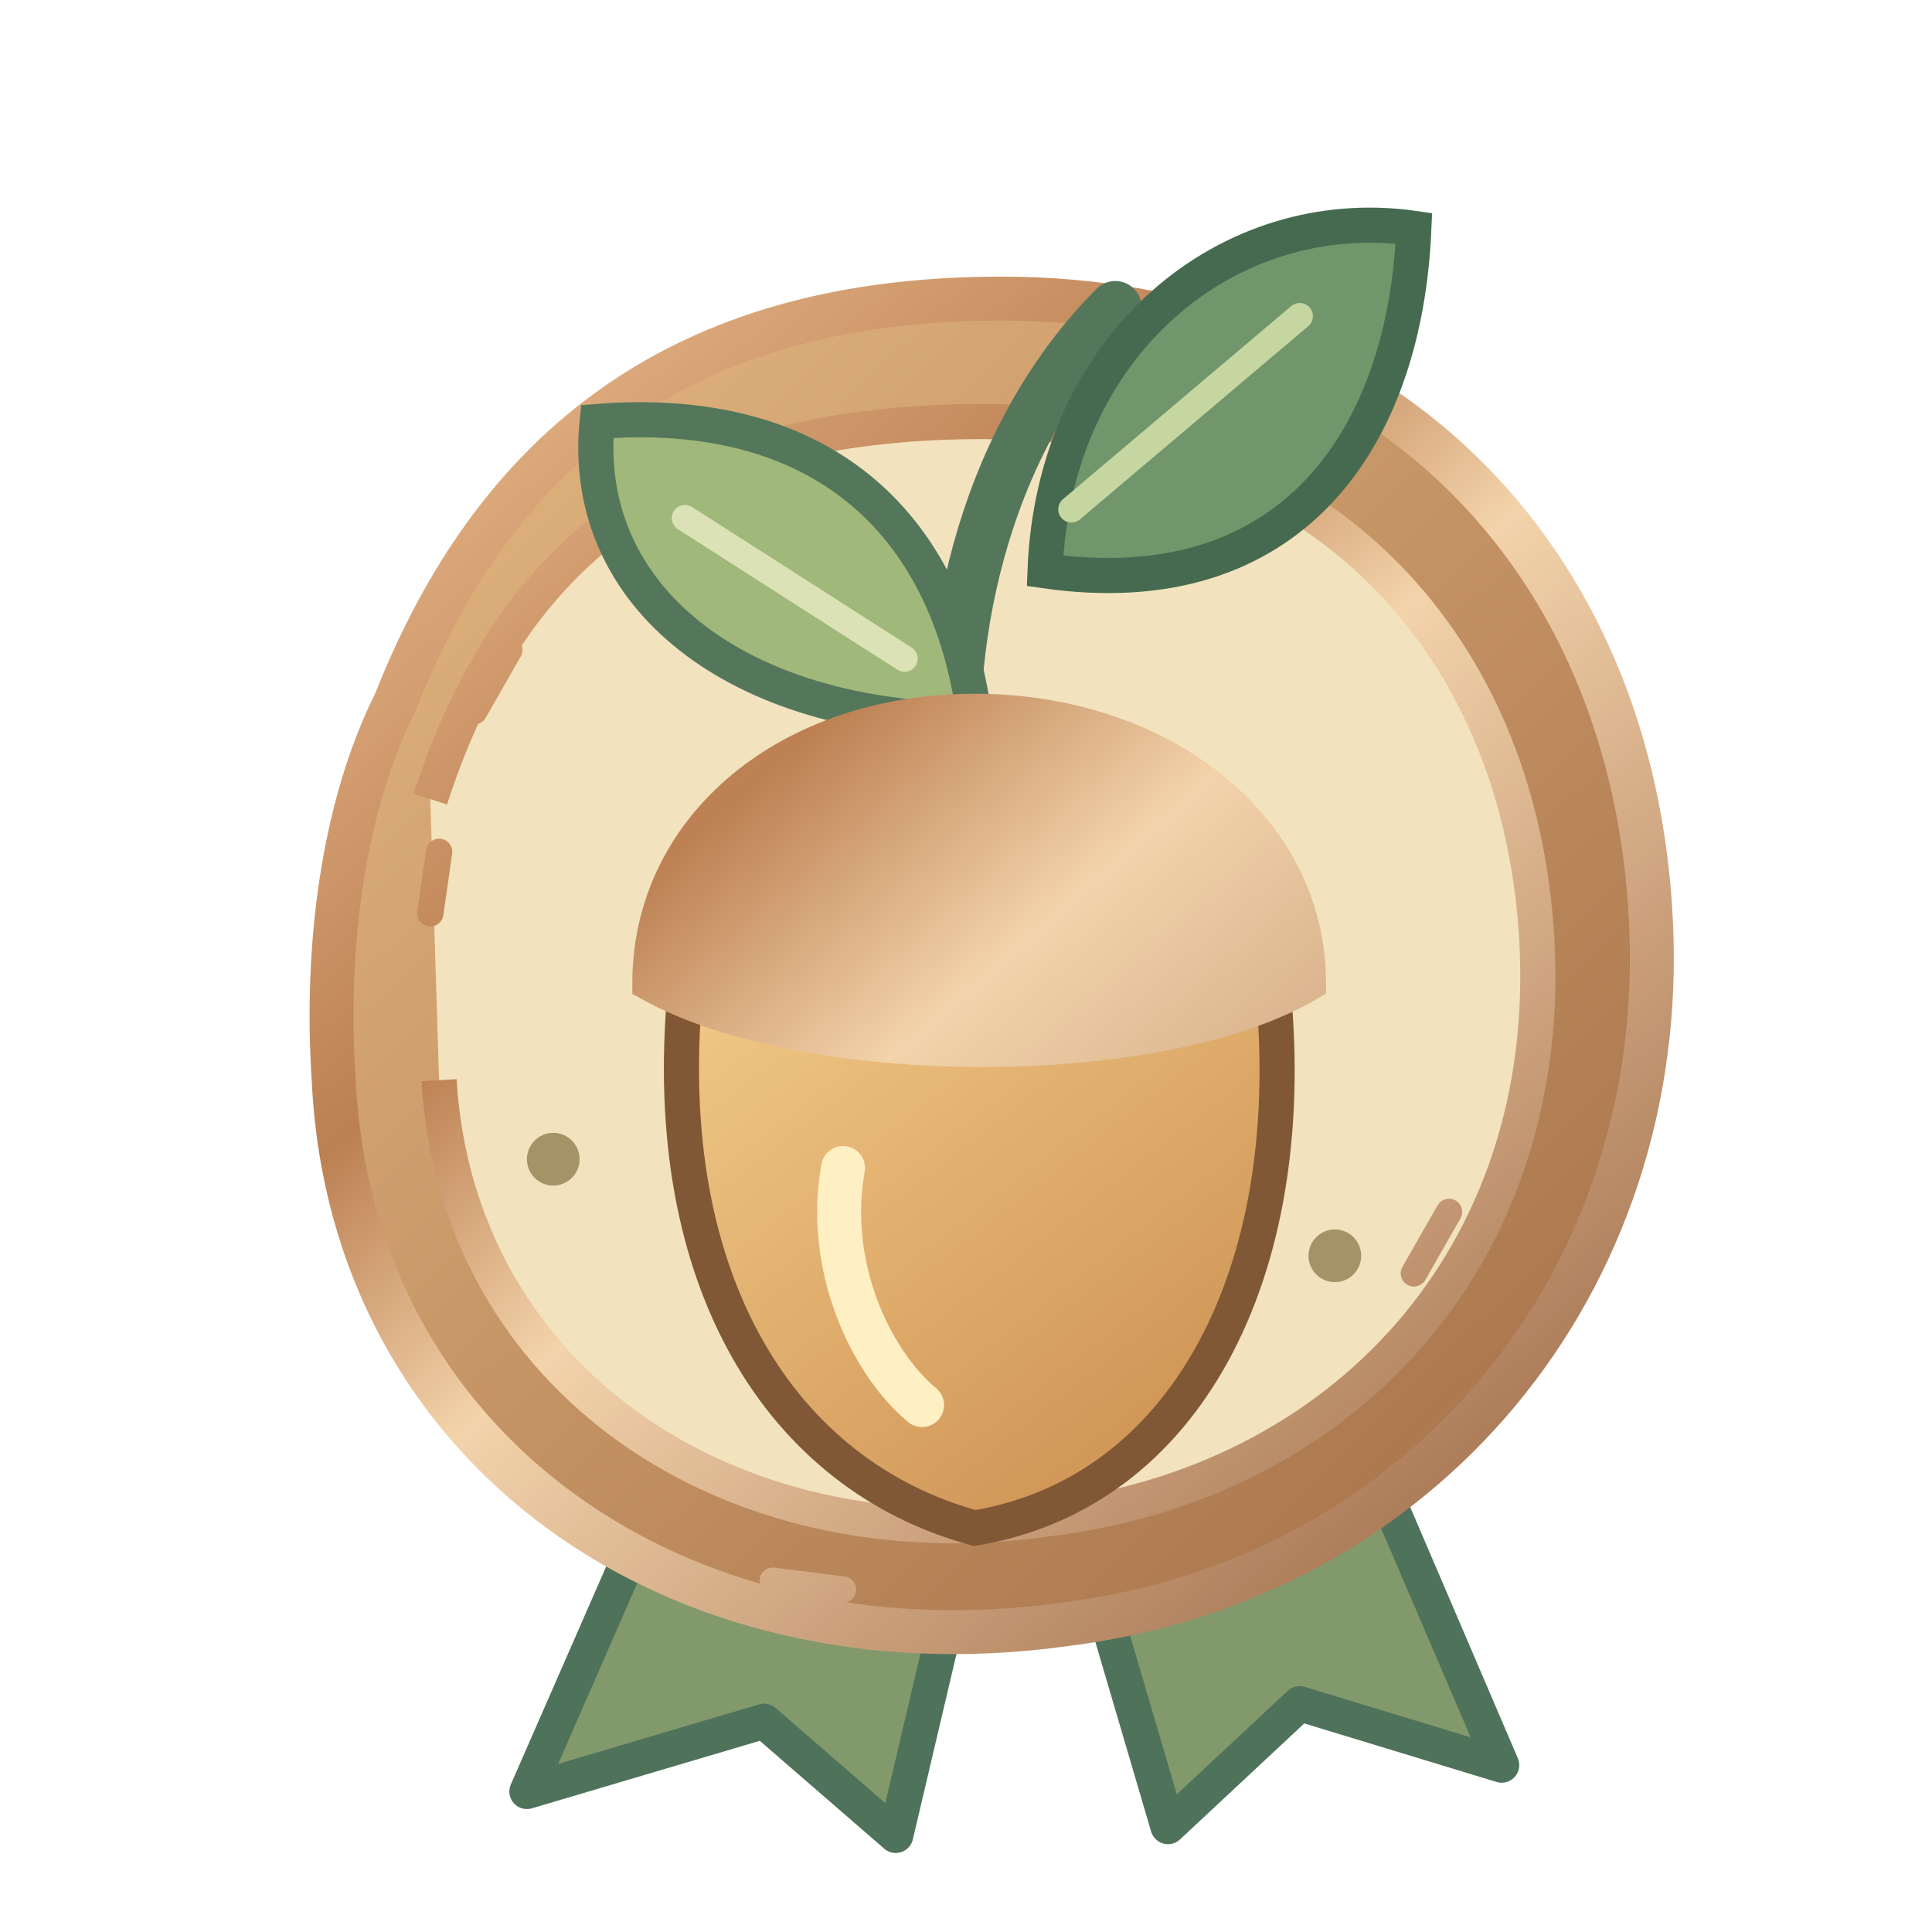
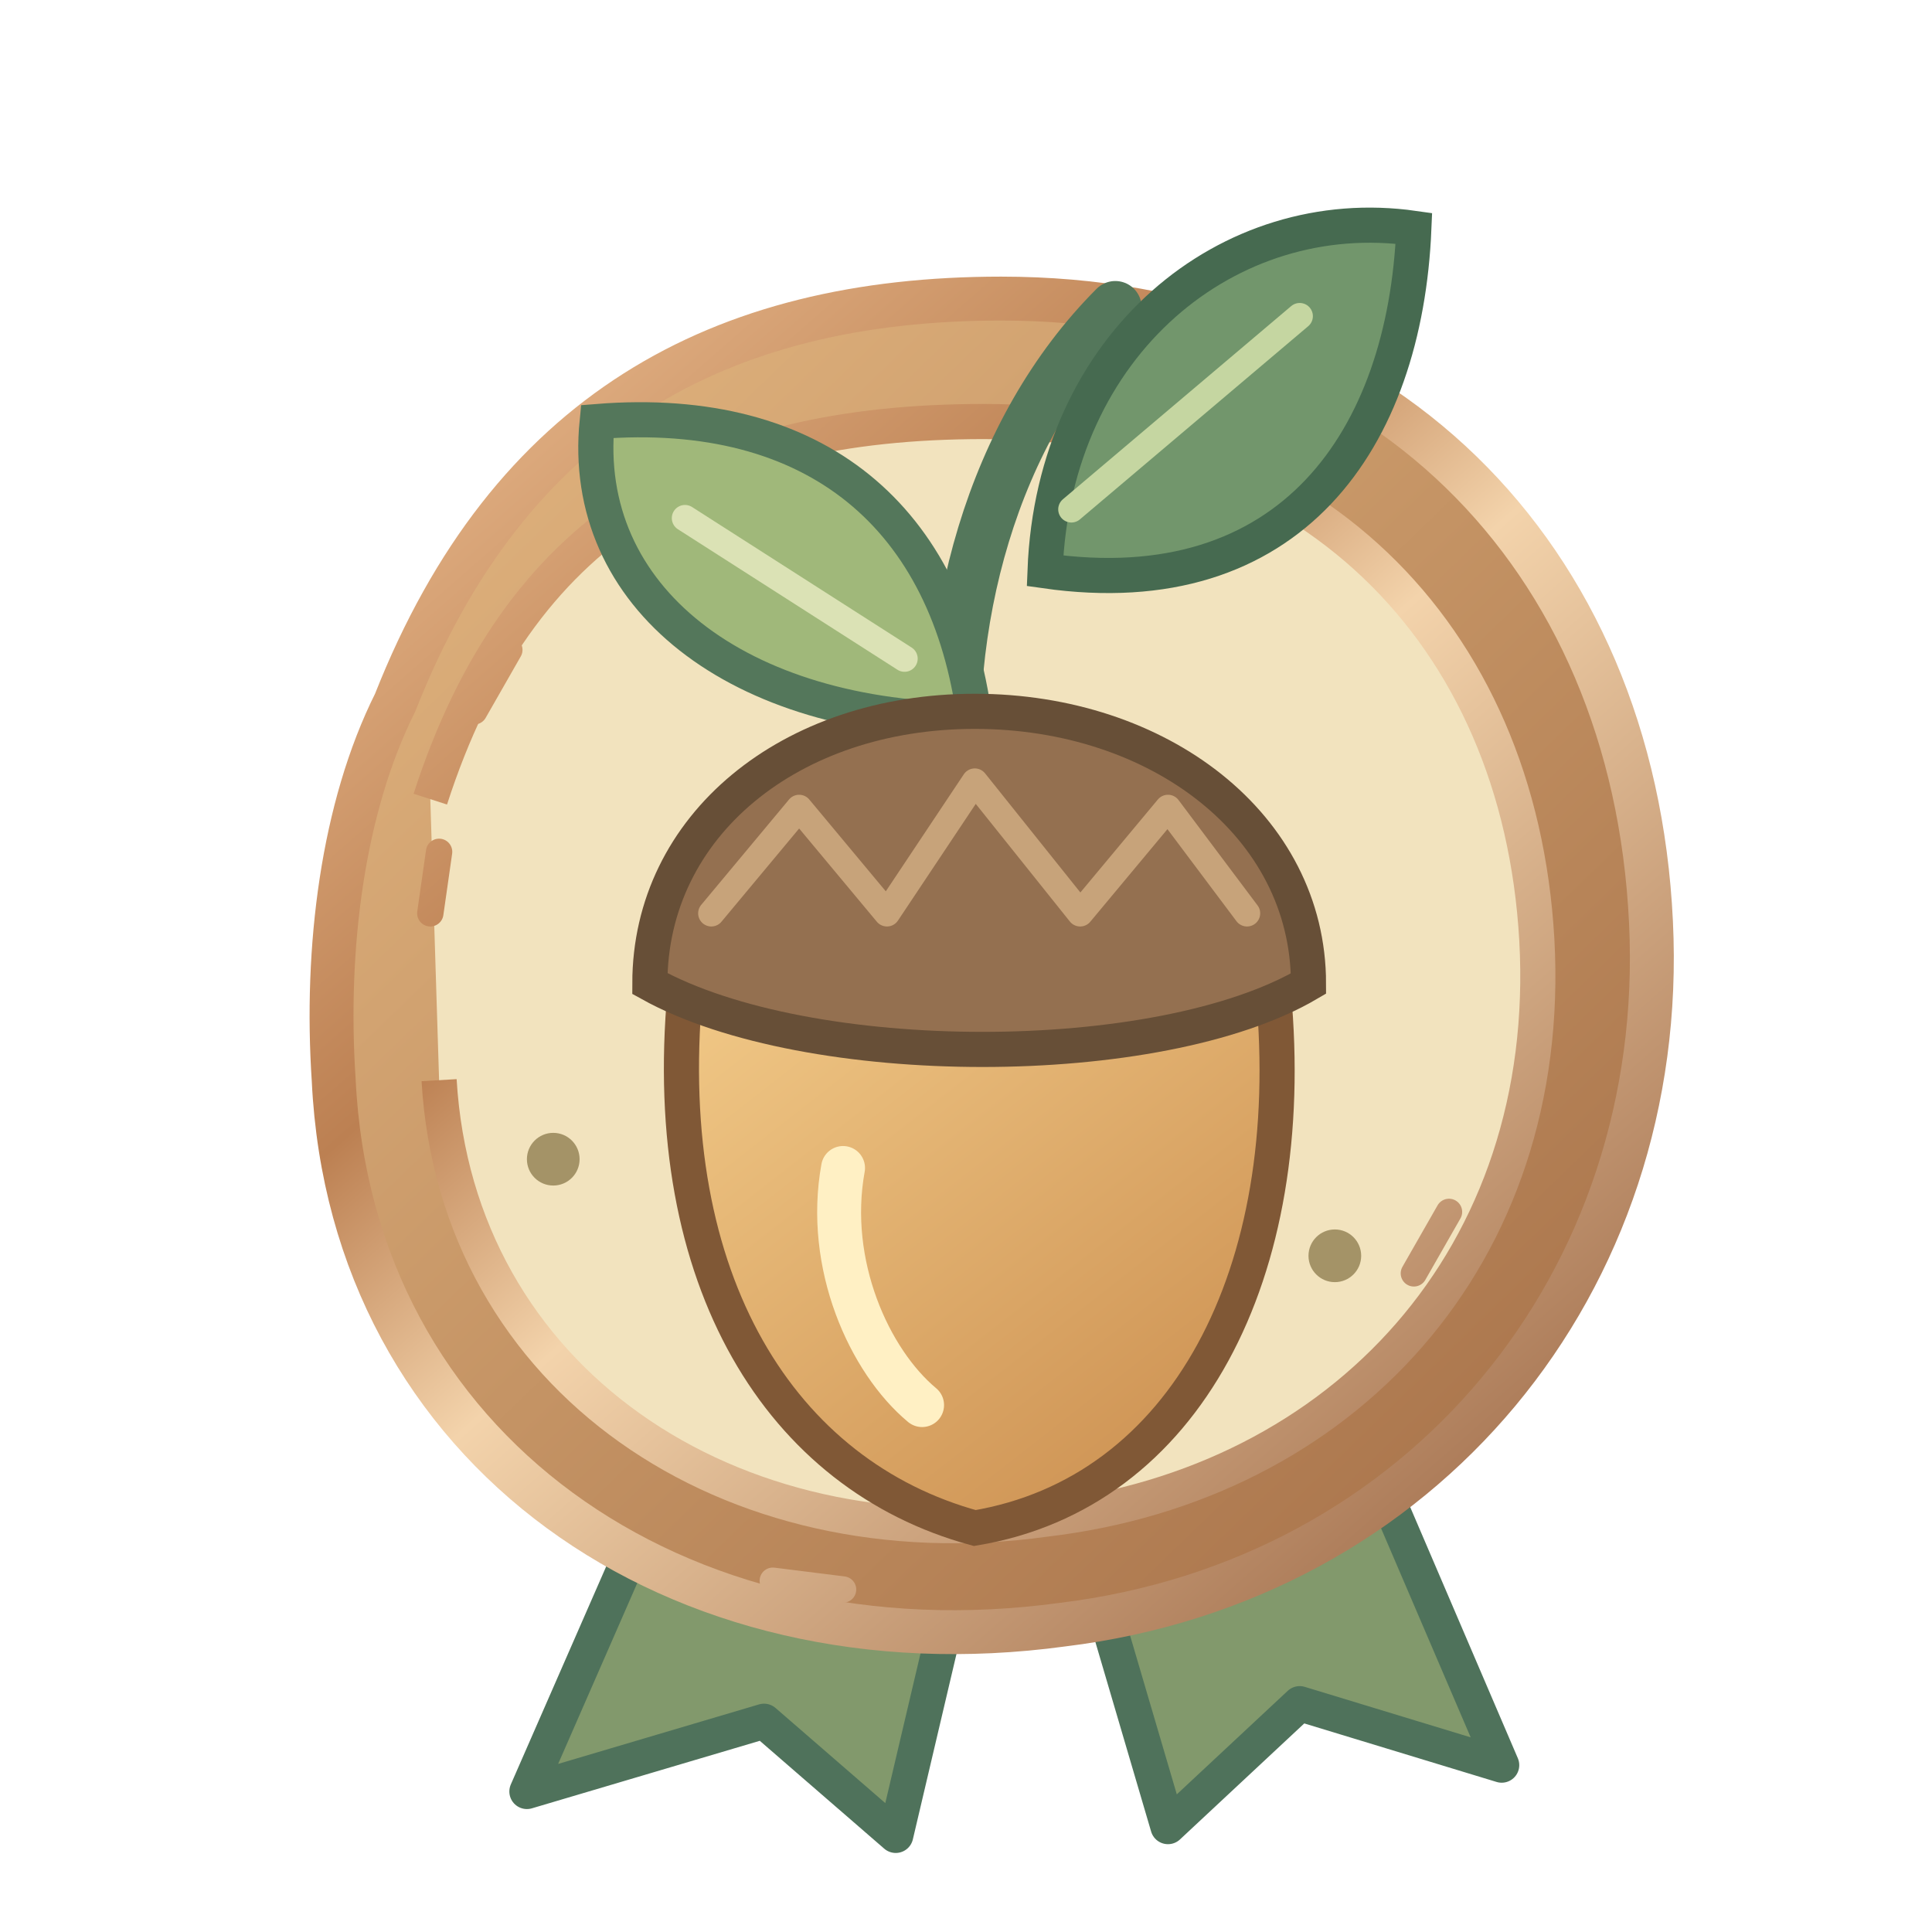
<svg xmlns="http://www.w3.org/2000/svg" data-identity="newcomer" data-metal="bronze" viewBox="0 0 220 220" fill="none">
  <defs>
    <linearGradient id="metal" x1="40" y1="30" x2="180" y2="190" gradientUnits="userSpaceOnUse">
      <stop offset="0" stop-color="#f0c397" />
      <stop offset="0.35" stop-color="#bc8052" />
      <stop offset="0.51" stop-color="#f3d3ab" />
      <stop offset="1" stop-color="#96603f" />
    </linearGradient>
    <linearGradient id="wood" x1="42" y1="58" x2="160" y2="180" gradientUnits="userSpaceOnUse">
      <stop stop-color="#dfb27d" />
      <stop offset="1" stop-color="#aa754c" />
    </linearGradient>
    <linearGradient id="seed" x1="85" y1="99" x2="142" y2="172" gradientUnits="userSpaceOnUse">
      <stop stop-color="#f4cd8b" />
      <stop offset="1" stop-color="#ca8d4e" />
    </linearGradient>
  </defs>
  <path d="m74 172-14 32 27-8 15 13 8-34m13-1 10 34 15-14 23 7-15-35" fill="#82996c" stroke="#4f725b" stroke-width="4" stroke-linejoin="round" />
  <path d="M45 80c13-33 37-46 69-46 43 0 72 29 74 71 2 41-26 75-67 80-44 6-81-20-83-62-1-15 1-31 7-43Z" fill="url(#wood)" stroke="url(#metal)" stroke-width="5" />
  <path d="M49 91c10-31 31-43 63-43 37 0 61 24 63 59 2 36-22 62-56 66-36 5-67-16-69-50" fill="#f2e3be" stroke="url(#metal)" stroke-width="4" />
  <path d="m54 81 4-7m-9 30 1-7m111 48 4-7m-77 42 8 1" stroke="url(#metal)" stroke-width="3" stroke-linecap="round" />
  <path d="M109 92c-2-21 4-43 18-57" stroke="#54775b" stroke-width="6" stroke-linecap="round" />
  <path d="M119 65c1-26 21-42 42-39-1 24-14 43-42 39Z" fill="#72966c" stroke="#466a50" stroke-width="4" />
  <path d="M122 58 148 36" stroke="#c5d6a1" stroke-width="3" stroke-linecap="round" />
  <path d="M111 82C84 82 66 68 68 48c25-2 40 11 43 34Z" fill="#a0b87a" stroke="#54775b" stroke-width="4" />
  <path d="m78 59 25 16" stroke="#dbe2b5" stroke-width="3" stroke-linecap="round" />
  <path d="M78 113h67c3 32-10 57-34 61-22-6-36-28-33-61Z" fill="url(#seed)" stroke="#805836" stroke-width="4" />
  <path d="M96 133c-2 11 3 22 9 27" stroke="#fff0c4" stroke-width="5" stroke-linecap="round" />
-   <path d="M74 112c0-18 16-31 37-31s38 13 38 31c-17 10-57 10-75 0Z" fill="url(#metal)" stroke="url(#metal)" stroke-width="4" />
-   <path d="m81 104 10-12 10 12 10-15 12 15 10-12 9 12" stroke="url(#metal)" stroke-width="3" stroke-linecap="round" stroke-linejoin="round" />
+   <path d="M74 112c0-18 16-31 37-31s38 13 38 31c-17 10-57 10-75 0Z" fill="#947050" stroke="#674f37" stroke-width="4" />
+   <path d="m81 104 10-12 10 12 10-15 12 15 10-12 9 12" stroke="#c7a37a" stroke-width="3" stroke-linecap="round" stroke-linejoin="round" />
  <circle cx="63" cy="132" r="3" fill="#a49367" />
  <circle cx="152" cy="143" r="3" fill="#a49367" />
</svg>
